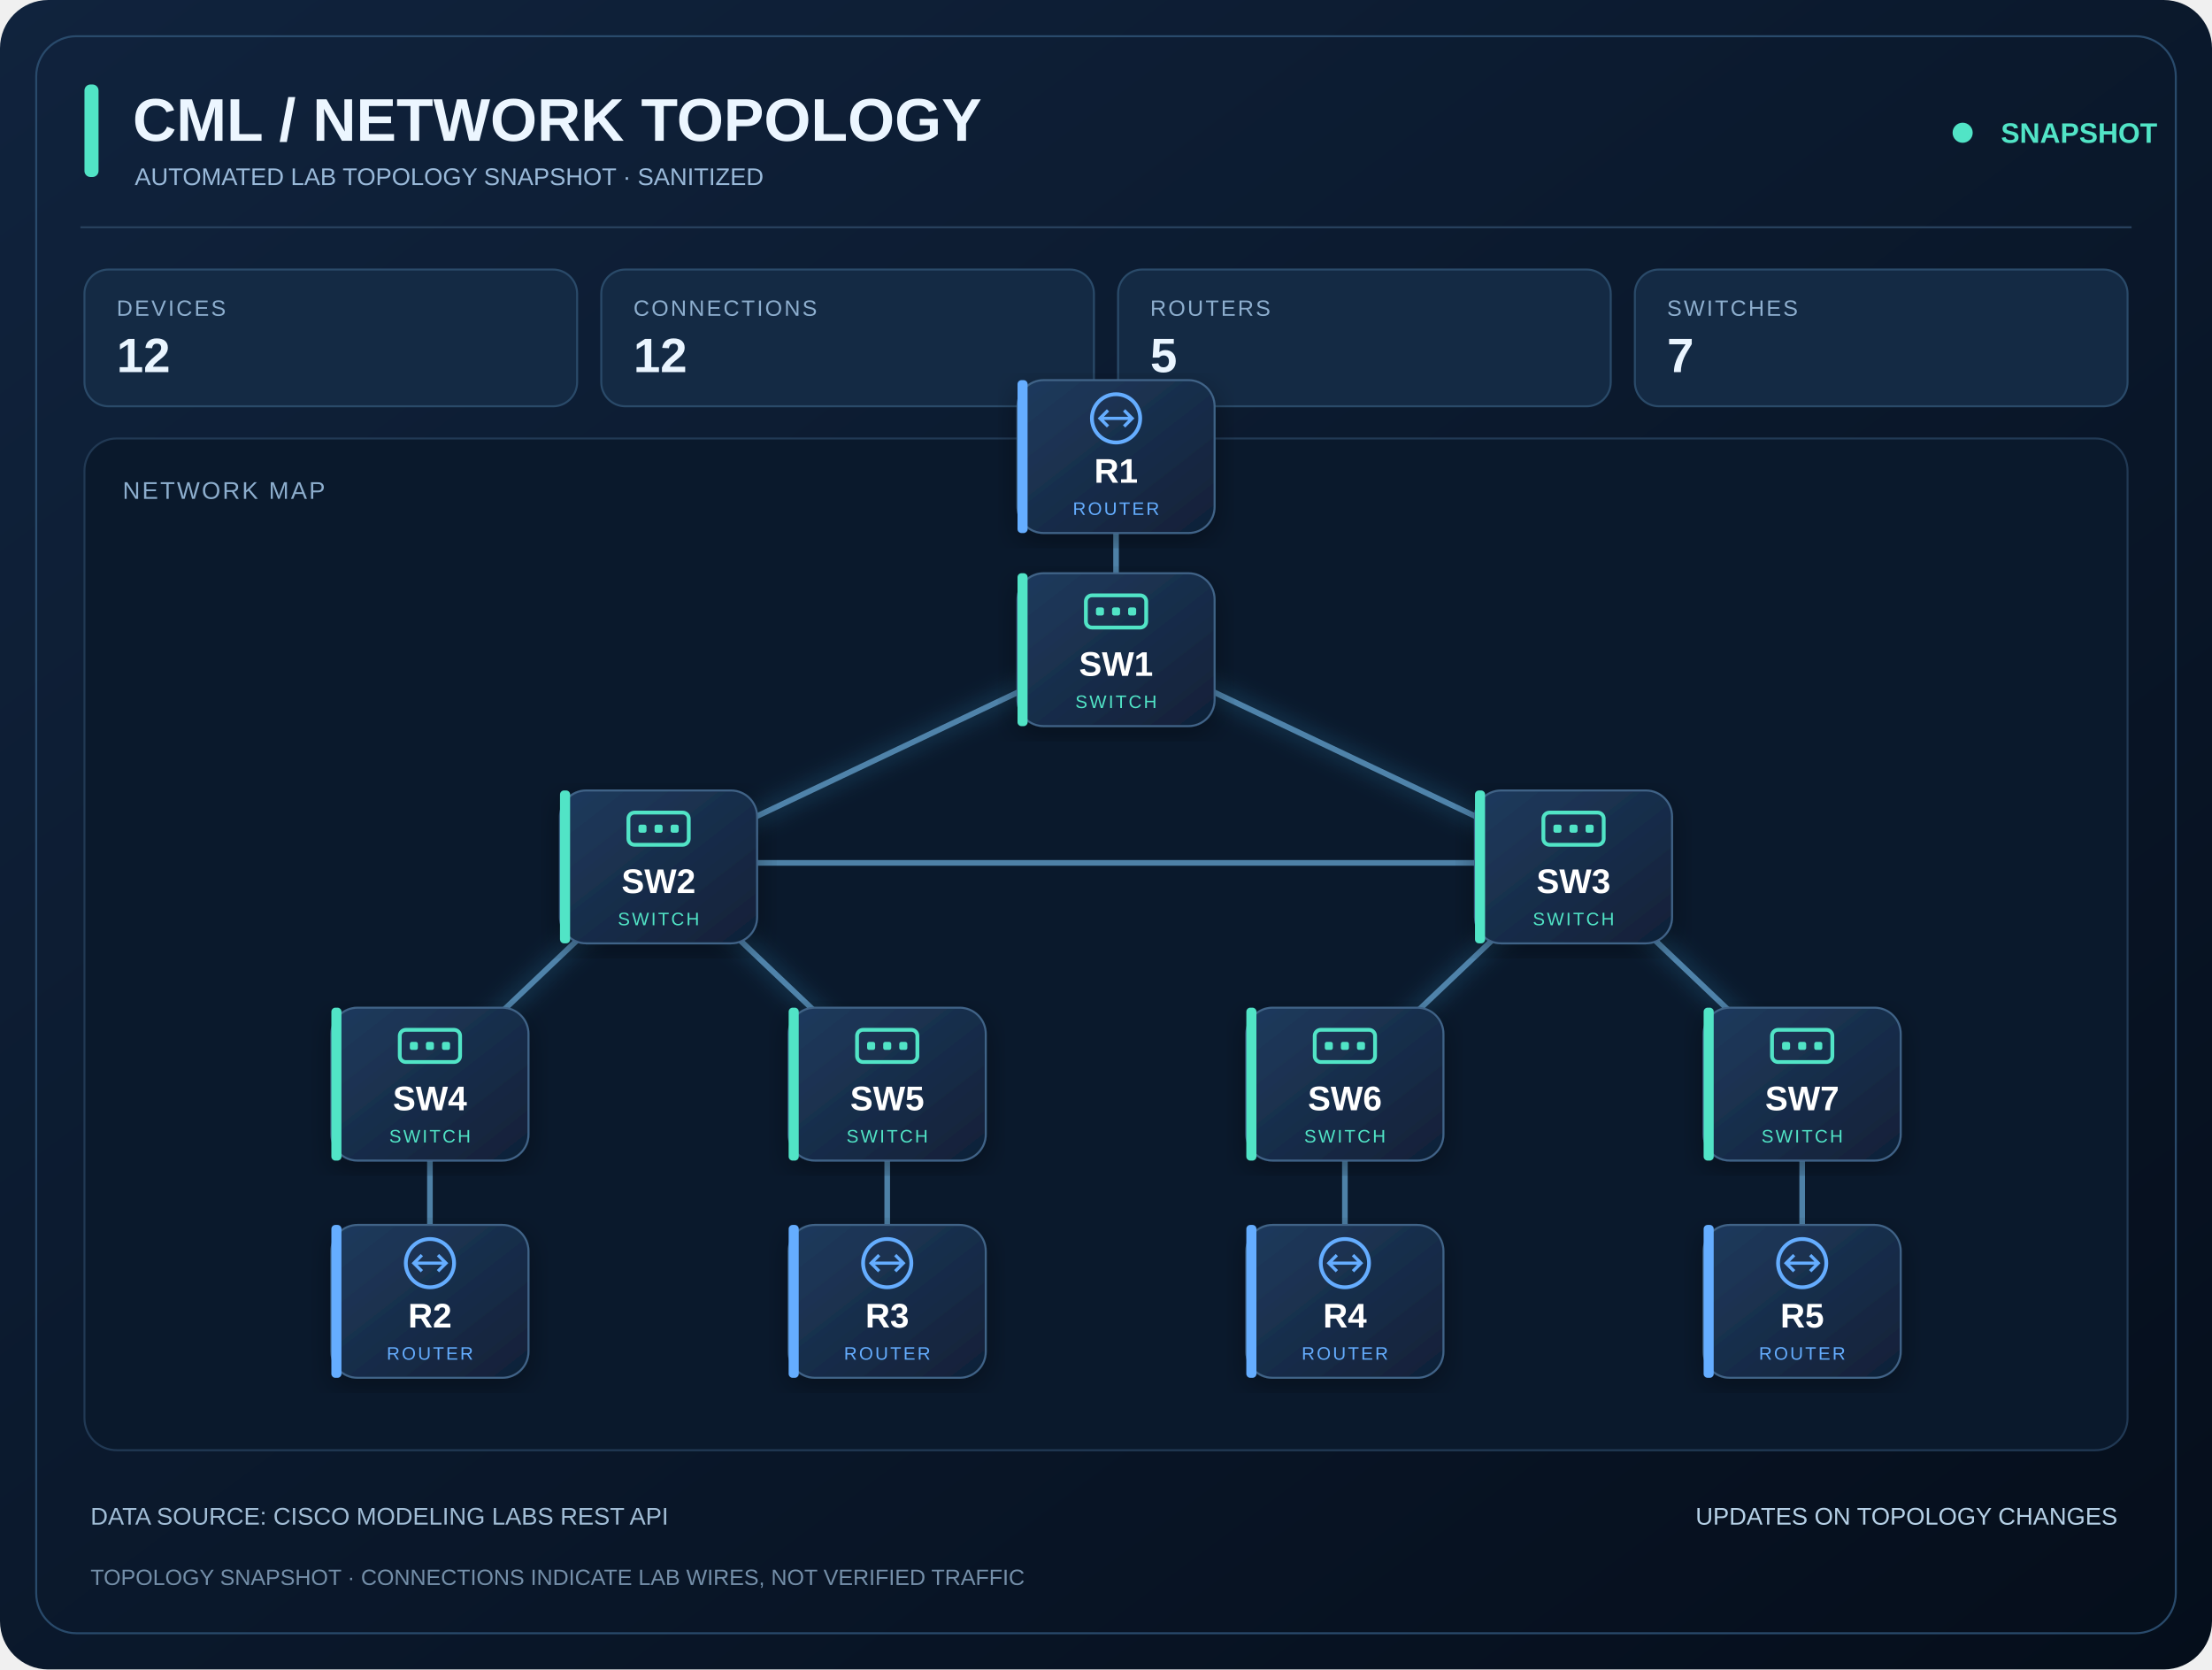
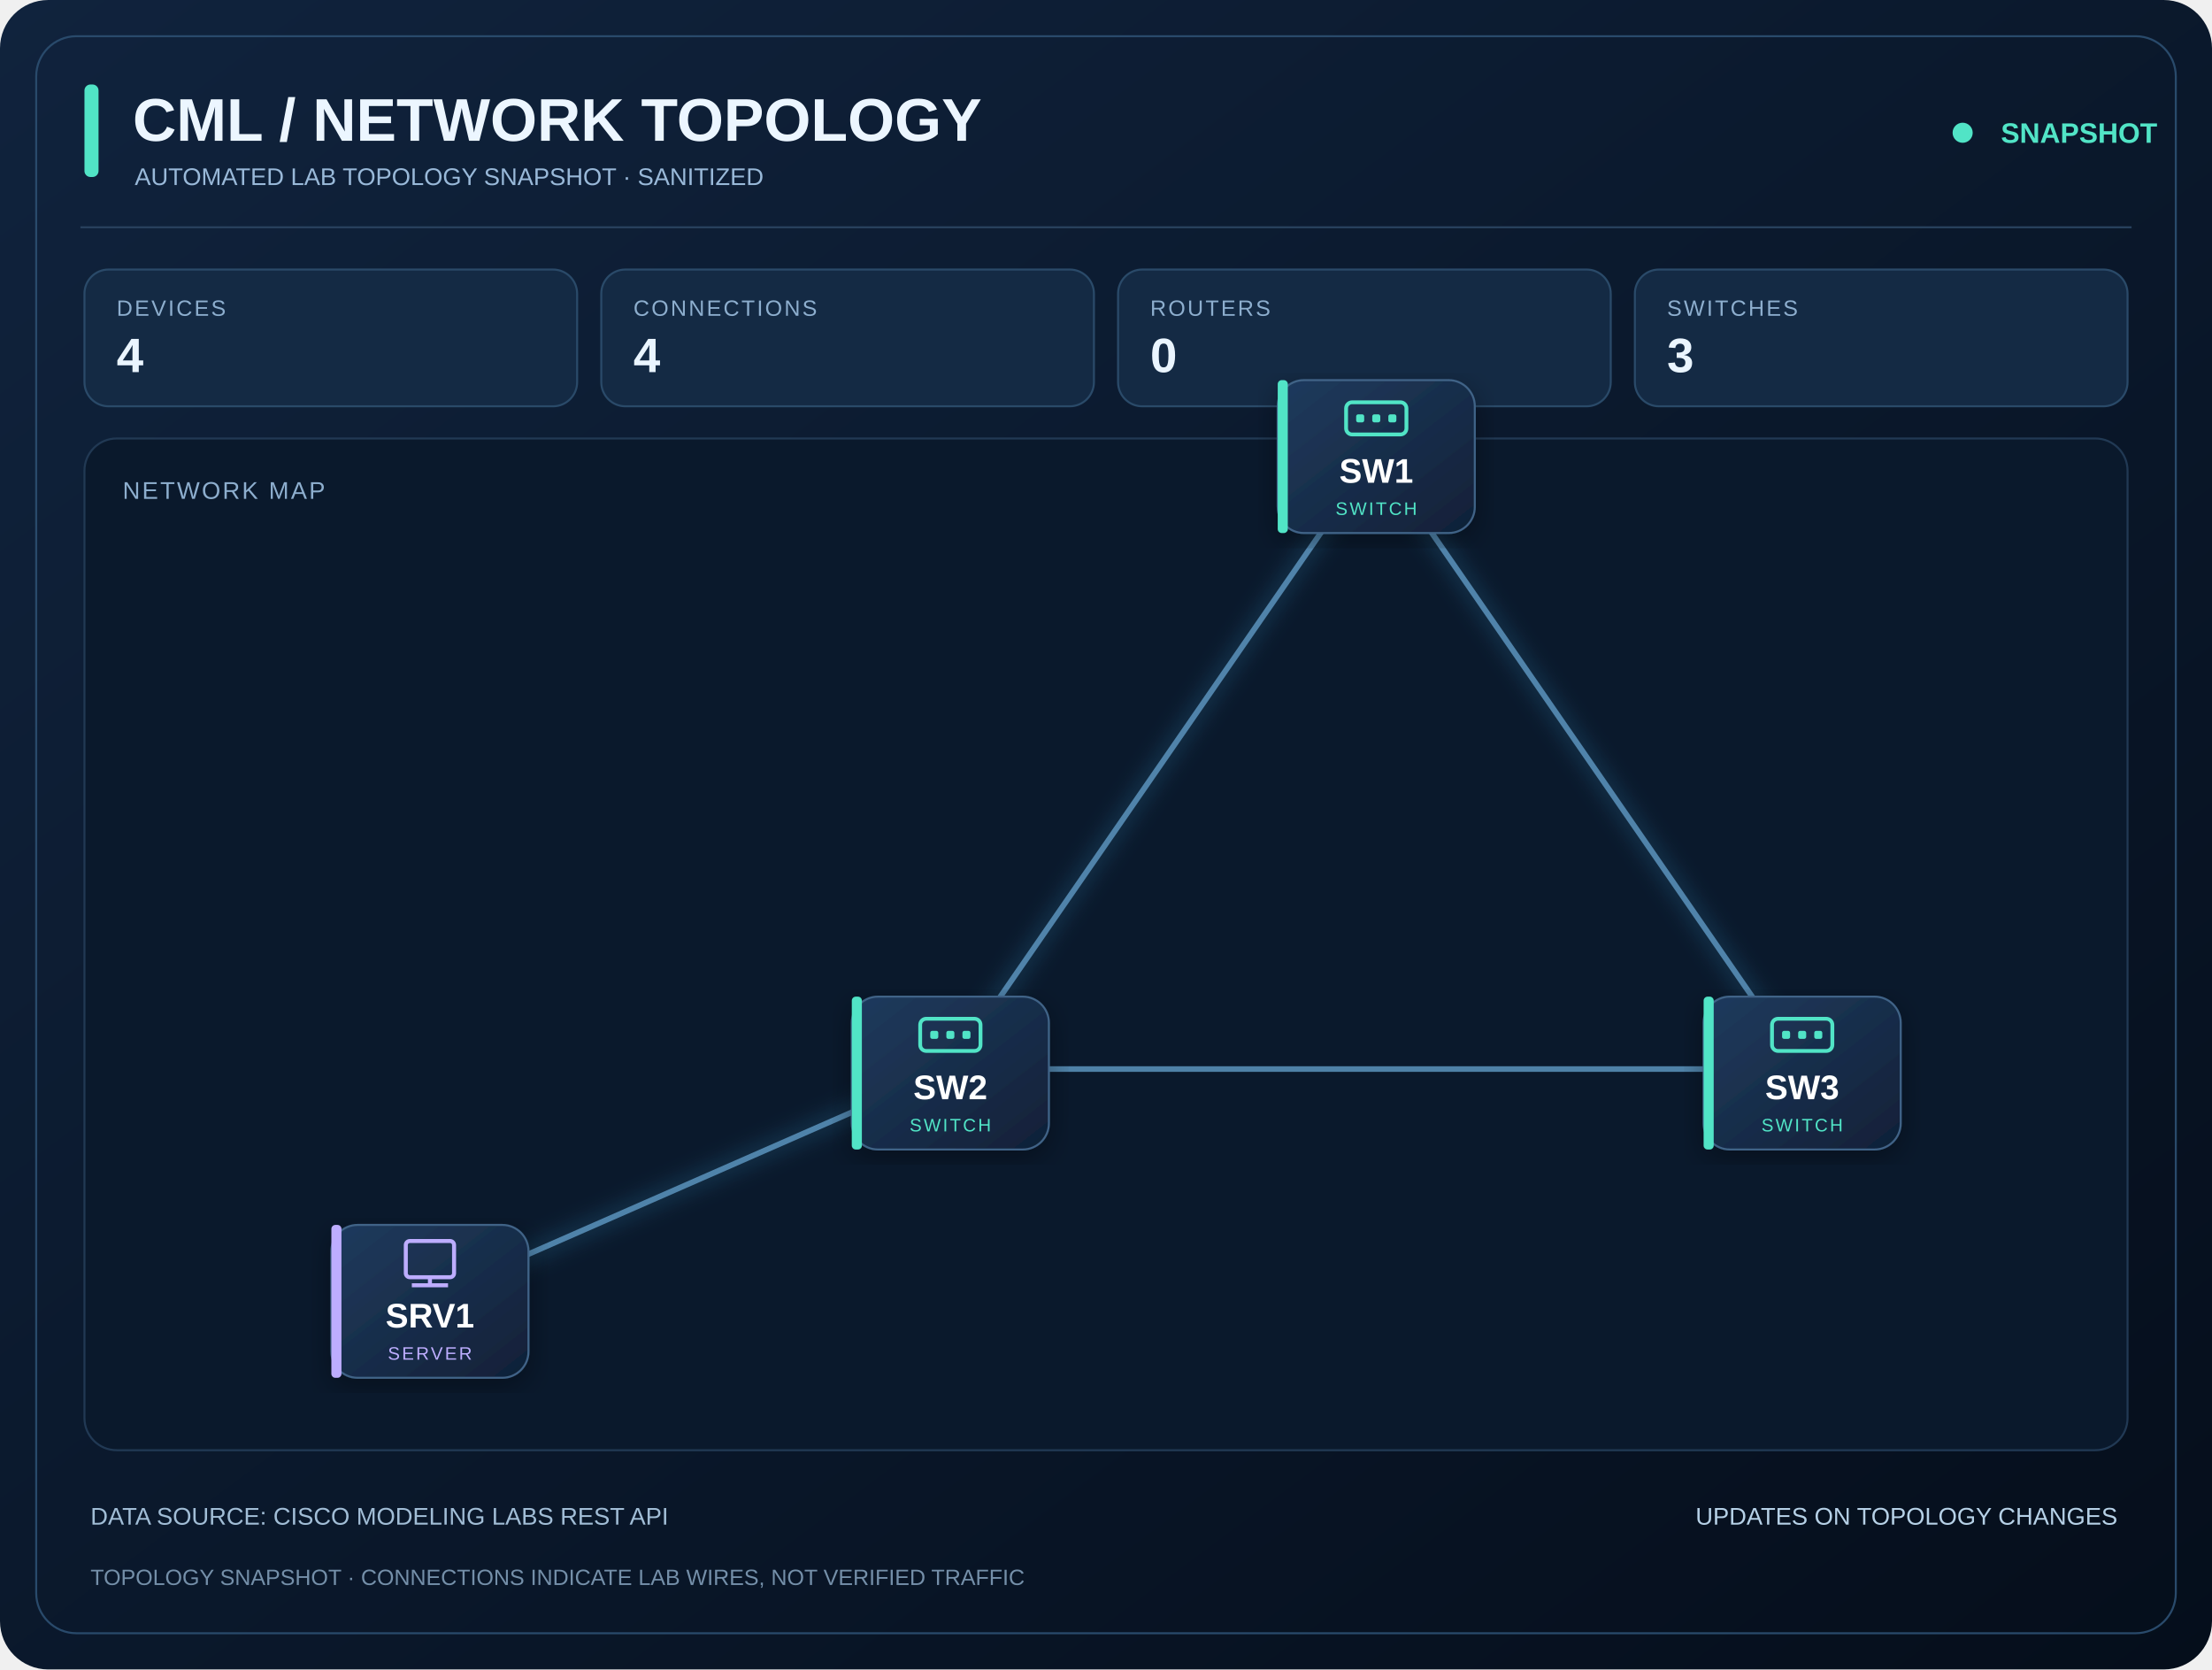
<svg xmlns="http://www.w3.org/2000/svg" width="1100" height="830" viewBox="0 0 1100 830">
  <defs>
    <linearGradient id="bg" x1="0" y1="0" x2="1" y2="1">
      <stop stop-color="#10233d" />
      <stop offset="1" stop-color="#050e1b" />
    </linearGradient>
    <linearGradient id="card" x1="0" y1="0" x2="1" y2="1">
      <stop stop-color="#203b5e" />
      <stop offset="1" stop-color="#102037" />
    </linearGradient>
    <filter id="glow">
      <feGaussianBlur stdDeviation="5" />
    </filter>
    <filter id="shadow">
      <feDropShadow dx="0" dy="4" stdDeviation="7" flood-color="#000" flood-opacity="0.35" />
    </filter>
  </defs>
  <rect width="1100" height="830" rx="24" fill="url(#bg)" />
  <rect x="18" y="18" width="1064" height="794" rx="20" fill="none" stroke="#294a6b" />
  <rect x="42" y="42" width="7" height="46" rx="3" fill="#51e4c6" />
  <text x="66" y="70" font-family="Segoe UI,Arial,sans-serif" font-size="30" font-weight="700" fill="#ecf6ff">CML / NETWORK TOPOLOGY</text>
  <text x="67" y="92" font-family="Segoe UI,Arial,sans-serif" font-size="12" fill="#99b9d9">AUTOMATED LAB TOPOLOGY SNAPSHOT  ·  SANITIZED</text>
  <circle cx="976" cy="66" r="5" fill="#51e4c6" />
  <text x="995" y="71" text-anchor="start" font-family="Segoe UI,Arial,sans-serif" font-size="14" font-weight="700" fill="#51e4c6">SNAPSHOT</text>
  <line x1="40" y1="113" x2="1060" y2="113" stroke="#28415d" />
  <rect x="42" y="134" width="245" height="68" rx="12" fill="#142a44" stroke="#2a4a69" />
  <text x="58" y="157" font-family="Segoe UI,Arial,sans-serif" font-size="11" letter-spacing="1" fill="#8daece">DEVICES</text>
-   <text x="58" y="185" font-family="Segoe UI,Arial,sans-serif" font-size="24" font-weight="700" fill="#eaf5ff">12</text>
+   <text x="58" y="185" font-family="Segoe UI,Arial,sans-serif" font-size="24" font-weight="700" fill="#eaf5ff">4</text>
  <rect x="299" y="134" width="245" height="68" rx="12" fill="#142a44" stroke="#2a4a69" />
  <text x="315" y="157" font-family="Segoe UI,Arial,sans-serif" font-size="11" letter-spacing="1" fill="#8daece">CONNECTIONS</text>
-   <text x="315" y="185" font-family="Segoe UI,Arial,sans-serif" font-size="24" font-weight="700" fill="#eaf5ff">12</text>
+   <text x="315" y="185" font-family="Segoe UI,Arial,sans-serif" font-size="24" font-weight="700" fill="#eaf5ff">4</text>
  <rect x="556" y="134" width="245" height="68" rx="12" fill="#142a44" stroke="#2a4a69" />
  <text x="572" y="157" font-family="Segoe UI,Arial,sans-serif" font-size="11" letter-spacing="1" fill="#8daece">ROUTERS</text>
-   <text x="572" y="185" font-family="Segoe UI,Arial,sans-serif" font-size="24" font-weight="700" fill="#eaf5ff">5</text>
+   <text x="572" y="185" font-family="Segoe UI,Arial,sans-serif" font-size="24" font-weight="700" fill="#eaf5ff">0</text>
  <rect x="813" y="134" width="245" height="68" rx="12" fill="#142a44" stroke="#2a4a69" />
  <text x="829" y="157" font-family="Segoe UI,Arial,sans-serif" font-size="11" letter-spacing="1" fill="#8daece">SWITCHES</text>
-   <text x="829" y="185" font-family="Segoe UI,Arial,sans-serif" font-size="24" font-weight="700" fill="#eaf5ff">7</text>
+   <text x="829" y="185" font-family="Segoe UI,Arial,sans-serif" font-size="24" font-weight="700" fill="#eaf5ff">3</text>
  <rect x="42" y="218" width="1016" height="503" rx="16" fill="#0a192c" stroke="#213954" />
  <text x="61" y="248" font-family="Segoe UI,Arial,sans-serif" font-size="12" fill="#8daece" letter-spacing="1">NETWORK MAP</text>
-   <line x1="555.0" y1="225.0" x2="555.0" y2="321.0" stroke="#318bb9" stroke-width="9" opacity="0.22" filter="url(#glow)" />
-   <line x1="555.0" y1="225.0" x2="555.0" y2="321.0" stroke="#5b93bc" stroke-width="2.8" opacity="0.85" stroke-linecap="round" />
-   <line x1="555.0" y1="321.0" x2="327.5" y2="429.0" stroke="#318bb9" stroke-width="9" opacity="0.22" filter="url(#glow)" />
-   <line x1="555.0" y1="321.0" x2="327.5" y2="429.0" stroke="#5b93bc" stroke-width="2.8" opacity="0.85" stroke-linecap="round" />
-   <line x1="555.0" y1="321.0" x2="782.5" y2="429.0" stroke="#318bb9" stroke-width="9" opacity="0.22" filter="url(#glow)" />
-   <line x1="555.0" y1="321.0" x2="782.5" y2="429.0" stroke="#5b93bc" stroke-width="2.8" opacity="0.85" stroke-linecap="round" />
-   <line x1="327.5" y1="429.0" x2="213.8" y2="537.0" stroke="#318bb9" stroke-width="9" opacity="0.22" filter="url(#glow)" />
-   <line x1="327.5" y1="429.0" x2="213.8" y2="537.0" stroke="#5b93bc" stroke-width="2.8" opacity="0.85" stroke-linecap="round" />
-   <line x1="327.5" y1="429.0" x2="441.2" y2="537.0" stroke="#318bb9" stroke-width="9" opacity="0.22" filter="url(#glow)" />
-   <line x1="327.5" y1="429.0" x2="441.2" y2="537.0" stroke="#5b93bc" stroke-width="2.8" opacity="0.85" stroke-linecap="round" />
-   <line x1="782.5" y1="429.0" x2="668.8" y2="537.0" stroke="#318bb9" stroke-width="9" opacity="0.22" filter="url(#glow)" />
-   <line x1="782.5" y1="429.0" x2="668.8" y2="537.0" stroke="#5b93bc" stroke-width="2.8" opacity="0.85" stroke-linecap="round" />
-   <line x1="782.5" y1="429.0" x2="896.2" y2="537.0" stroke="#318bb9" stroke-width="9" opacity="0.22" filter="url(#glow)" />
-   <line x1="782.5" y1="429.0" x2="896.2" y2="537.0" stroke="#5b93bc" stroke-width="2.8" opacity="0.85" stroke-linecap="round" />
-   <line x1="327.5" y1="429.0" x2="782.5" y2="429.0" stroke="#318bb9" stroke-width="9" opacity="0.22" filter="url(#glow)" />
-   <line x1="327.5" y1="429.0" x2="782.5" y2="429.0" stroke="#5b93bc" stroke-width="2.8" opacity="0.85" stroke-linecap="round" />
-   <line x1="213.8" y1="537.0" x2="213.8" y2="645.0" stroke="#318bb9" stroke-width="9" opacity="0.22" filter="url(#glow)" />
-   <line x1="213.8" y1="537.0" x2="213.8" y2="645.0" stroke="#5b93bc" stroke-width="2.8" opacity="0.85" stroke-linecap="round" />
-   <line x1="441.2" y1="537.0" x2="441.2" y2="645.0" stroke="#318bb9" stroke-width="9" opacity="0.22" filter="url(#glow)" />
-   <line x1="441.2" y1="537.0" x2="441.2" y2="645.0" stroke="#5b93bc" stroke-width="2.8" opacity="0.85" stroke-linecap="round" />
-   <line x1="668.8" y1="537.0" x2="668.8" y2="645.0" stroke="#318bb9" stroke-width="9" opacity="0.22" filter="url(#glow)" />
-   <line x1="668.8" y1="537.0" x2="668.8" y2="645.0" stroke="#5b93bc" stroke-width="2.8" opacity="0.85" stroke-linecap="round" />
-   <line x1="896.2" y1="537.0" x2="896.2" y2="645.0" stroke="#318bb9" stroke-width="9" opacity="0.22" filter="url(#glow)" />
-   <line x1="896.2" y1="537.0" x2="896.2" y2="645.0" stroke="#5b93bc" stroke-width="2.8" opacity="0.85" stroke-linecap="round" />
-   <g transform="translate(555.0 225.0)" filter="url(#shadow)">
-     <rect x="-49" y="-36" width="98" height="76" rx="13" fill="url(#card)" stroke="#406387" />
-     <rect x="-49" y="-36" width="5" height="76" rx="2" fill="#65adff" />
-     <circle cx="0" cy="-17" r="12" fill="none" stroke="#65adff" stroke-width="1.9" />
-     <path d="M -8 -17 H 8 M -4 -21 L -8 -17 L -4 -13 M 4 -21 L 8 -17 L 4 -13" fill="none" stroke="#65adff" stroke-width="1.6" />
-     <text x="0" y="15" text-anchor="middle" font-family="Segoe UI,Arial,sans-serif" font-size="17" font-weight="700" fill="#fff">R1</text>
-     <text x="0" y="31" text-anchor="middle" font-family="Segoe UI,Arial,sans-serif" font-size="9" letter-spacing="1" fill="#65adff">ROUTER</text>
-   </g>
-   <g transform="translate(555.0 321.0)" filter="url(#shadow)">
+   <line x1="684.4" y1="225.0" x2="472.6" y2="531.5" stroke="#318bb9" stroke-width="9" opacity="0.22" filter="url(#glow)" />
+   <line x1="684.4" y1="225.0" x2="472.6" y2="531.5" stroke="#5b93bc" stroke-width="2.8" opacity="0.85" stroke-linecap="round" />
+   <line x1="472.6" y1="531.5" x2="896.2" y2="531.5" stroke="#318bb9" stroke-width="9" opacity="0.22" filter="url(#glow)" />
+   <line x1="472.6" y1="531.5" x2="896.2" y2="531.5" stroke="#5b93bc" stroke-width="2.8" opacity="0.85" stroke-linecap="round" />
+   <line x1="896.2" y1="531.5" x2="684.4" y2="225.0" stroke="#318bb9" stroke-width="9" opacity="0.22" filter="url(#glow)" />
+   <line x1="896.2" y1="531.5" x2="684.4" y2="225.0" stroke="#5b93bc" stroke-width="2.8" opacity="0.85" stroke-linecap="round" />
+   <line x1="213.8" y1="645.0" x2="472.6" y2="531.5" stroke="#318bb9" stroke-width="9" opacity="0.22" filter="url(#glow)" />
+   <line x1="213.8" y1="645.0" x2="472.6" y2="531.5" stroke="#5b93bc" stroke-width="2.8" opacity="0.85" stroke-linecap="round" />
+   <g transform="translate(684.4 225.0)" filter="url(#shadow)">
    <rect x="-49" y="-36" width="98" height="76" rx="13" fill="url(#card)" stroke="#406387" />
    <rect x="-49" y="-36" width="5" height="76" rx="2" fill="#51e4c6" />
    <rect x="-15" y="-25" width="30" height="16" rx="3" fill="none" stroke="#51e4c6" stroke-width="1.9" />
    <rect x="-10" y="-19" width="4" height="4" rx="1" fill="#51e4c6" />
    <rect x="-2" y="-19" width="4" height="4" rx="1" fill="#51e4c6" />
    <rect x="6" y="-19" width="4" height="4" rx="1" fill="#51e4c6" />
    <text x="0" y="15" text-anchor="middle" font-family="Segoe UI,Arial,sans-serif" font-size="17" font-weight="700" fill="#fff">SW1</text>
    <text x="0" y="31" text-anchor="middle" font-family="Segoe UI,Arial,sans-serif" font-size="9" letter-spacing="1" fill="#51e4c6">SWITCH</text>
  </g>
-   <g transform="translate(327.5 429.0)" filter="url(#shadow)">
+   <g transform="translate(472.6 531.5)" filter="url(#shadow)">
    <rect x="-49" y="-36" width="98" height="76" rx="13" fill="url(#card)" stroke="#406387" />
    <rect x="-49" y="-36" width="5" height="76" rx="2" fill="#51e4c6" />
    <rect x="-15" y="-25" width="30" height="16" rx="3" fill="none" stroke="#51e4c6" stroke-width="1.9" />
    <rect x="-10" y="-19" width="4" height="4" rx="1" fill="#51e4c6" />
    <rect x="-2" y="-19" width="4" height="4" rx="1" fill="#51e4c6" />
    <rect x="6" y="-19" width="4" height="4" rx="1" fill="#51e4c6" />
    <text x="0" y="15" text-anchor="middle" font-family="Segoe UI,Arial,sans-serif" font-size="17" font-weight="700" fill="#fff">SW2</text>
    <text x="0" y="31" text-anchor="middle" font-family="Segoe UI,Arial,sans-serif" font-size="9" letter-spacing="1" fill="#51e4c6">SWITCH</text>
  </g>
-   <g transform="translate(782.5 429.0)" filter="url(#shadow)">
+   <g transform="translate(896.2 531.5)" filter="url(#shadow)">
    <rect x="-49" y="-36" width="98" height="76" rx="13" fill="url(#card)" stroke="#406387" />
    <rect x="-49" y="-36" width="5" height="76" rx="2" fill="#51e4c6" />
    <rect x="-15" y="-25" width="30" height="16" rx="3" fill="none" stroke="#51e4c6" stroke-width="1.9" />
    <rect x="-10" y="-19" width="4" height="4" rx="1" fill="#51e4c6" />
    <rect x="-2" y="-19" width="4" height="4" rx="1" fill="#51e4c6" />
    <rect x="6" y="-19" width="4" height="4" rx="1" fill="#51e4c6" />
    <text x="0" y="15" text-anchor="middle" font-family="Segoe UI,Arial,sans-serif" font-size="17" font-weight="700" fill="#fff">SW3</text>
    <text x="0" y="31" text-anchor="middle" font-family="Segoe UI,Arial,sans-serif" font-size="9" letter-spacing="1" fill="#51e4c6">SWITCH</text>
  </g>
-   <g transform="translate(213.8 537.0)" filter="url(#shadow)">
-     <rect x="-49" y="-36" width="98" height="76" rx="13" fill="url(#card)" stroke="#406387" />
-     <rect x="-49" y="-36" width="5" height="76" rx="2" fill="#51e4c6" />
-     <rect x="-15" y="-25" width="30" height="16" rx="3" fill="none" stroke="#51e4c6" stroke-width="1.9" />
-     <rect x="-10" y="-19" width="4" height="4" rx="1" fill="#51e4c6" />
-     <rect x="-2" y="-19" width="4" height="4" rx="1" fill="#51e4c6" />
-     <rect x="6" y="-19" width="4" height="4" rx="1" fill="#51e4c6" />
-     <text x="0" y="15" text-anchor="middle" font-family="Segoe UI,Arial,sans-serif" font-size="17" font-weight="700" fill="#fff">SW4</text>
-     <text x="0" y="31" text-anchor="middle" font-family="Segoe UI,Arial,sans-serif" font-size="9" letter-spacing="1" fill="#51e4c6">SWITCH</text>
-   </g>
-   <g transform="translate(441.2 537.0)" filter="url(#shadow)">
-     <rect x="-49" y="-36" width="98" height="76" rx="13" fill="url(#card)" stroke="#406387" />
-     <rect x="-49" y="-36" width="5" height="76" rx="2" fill="#51e4c6" />
-     <rect x="-15" y="-25" width="30" height="16" rx="3" fill="none" stroke="#51e4c6" stroke-width="1.9" />
-     <rect x="-10" y="-19" width="4" height="4" rx="1" fill="#51e4c6" />
-     <rect x="-2" y="-19" width="4" height="4" rx="1" fill="#51e4c6" />
-     <rect x="6" y="-19" width="4" height="4" rx="1" fill="#51e4c6" />
-     <text x="0" y="15" text-anchor="middle" font-family="Segoe UI,Arial,sans-serif" font-size="17" font-weight="700" fill="#fff">SW5</text>
-     <text x="0" y="31" text-anchor="middle" font-family="Segoe UI,Arial,sans-serif" font-size="9" letter-spacing="1" fill="#51e4c6">SWITCH</text>
-   </g>
-   <g transform="translate(668.8 537.0)" filter="url(#shadow)">
-     <rect x="-49" y="-36" width="98" height="76" rx="13" fill="url(#card)" stroke="#406387" />
-     <rect x="-49" y="-36" width="5" height="76" rx="2" fill="#51e4c6" />
-     <rect x="-15" y="-25" width="30" height="16" rx="3" fill="none" stroke="#51e4c6" stroke-width="1.9" />
-     <rect x="-10" y="-19" width="4" height="4" rx="1" fill="#51e4c6" />
-     <rect x="-2" y="-19" width="4" height="4" rx="1" fill="#51e4c6" />
-     <rect x="6" y="-19" width="4" height="4" rx="1" fill="#51e4c6" />
-     <text x="0" y="15" text-anchor="middle" font-family="Segoe UI,Arial,sans-serif" font-size="17" font-weight="700" fill="#fff">SW6</text>
-     <text x="0" y="31" text-anchor="middle" font-family="Segoe UI,Arial,sans-serif" font-size="9" letter-spacing="1" fill="#51e4c6">SWITCH</text>
-   </g>
-   <g transform="translate(896.2 537.0)" filter="url(#shadow)">
-     <rect x="-49" y="-36" width="98" height="76" rx="13" fill="url(#card)" stroke="#406387" />
-     <rect x="-49" y="-36" width="5" height="76" rx="2" fill="#51e4c6" />
-     <rect x="-15" y="-25" width="30" height="16" rx="3" fill="none" stroke="#51e4c6" stroke-width="1.9" />
-     <rect x="-10" y="-19" width="4" height="4" rx="1" fill="#51e4c6" />
-     <rect x="-2" y="-19" width="4" height="4" rx="1" fill="#51e4c6" />
-     <rect x="6" y="-19" width="4" height="4" rx="1" fill="#51e4c6" />
-     <text x="0" y="15" text-anchor="middle" font-family="Segoe UI,Arial,sans-serif" font-size="17" font-weight="700" fill="#fff">SW7</text>
-     <text x="0" y="31" text-anchor="middle" font-family="Segoe UI,Arial,sans-serif" font-size="9" letter-spacing="1" fill="#51e4c6">SWITCH</text>
-   </g>
  <g transform="translate(213.8 645.0)" filter="url(#shadow)">
    <rect x="-49" y="-36" width="98" height="76" rx="13" fill="url(#card)" stroke="#406387" />
-     <rect x="-49" y="-36" width="5" height="76" rx="2" fill="#65adff" />
-     <circle cx="0" cy="-17" r="12" fill="none" stroke="#65adff" stroke-width="1.9" />
-     <path d="M -8 -17 H 8 M -4 -21 L -8 -17 L -4 -13 M 4 -21 L 8 -17 L 4 -13" fill="none" stroke="#65adff" stroke-width="1.6" />
-     <text x="0" y="15" text-anchor="middle" font-family="Segoe UI,Arial,sans-serif" font-size="17" font-weight="700" fill="#fff">R2</text>
-     <text x="0" y="31" text-anchor="middle" font-family="Segoe UI,Arial,sans-serif" font-size="9" letter-spacing="1" fill="#65adff">ROUTER</text>
-   </g>
-   <g transform="translate(441.2 645.0)" filter="url(#shadow)">
-     <rect x="-49" y="-36" width="98" height="76" rx="13" fill="url(#card)" stroke="#406387" />
-     <rect x="-49" y="-36" width="5" height="76" rx="2" fill="#65adff" />
-     <circle cx="0" cy="-17" r="12" fill="none" stroke="#65adff" stroke-width="1.9" />
-     <path d="M -8 -17 H 8 M -4 -21 L -8 -17 L -4 -13 M 4 -21 L 8 -17 L 4 -13" fill="none" stroke="#65adff" stroke-width="1.6" />
-     <text x="0" y="15" text-anchor="middle" font-family="Segoe UI,Arial,sans-serif" font-size="17" font-weight="700" fill="#fff">R3</text>
-     <text x="0" y="31" text-anchor="middle" font-family="Segoe UI,Arial,sans-serif" font-size="9" letter-spacing="1" fill="#65adff">ROUTER</text>
-   </g>
-   <g transform="translate(668.8 645.0)" filter="url(#shadow)">
-     <rect x="-49" y="-36" width="98" height="76" rx="13" fill="url(#card)" stroke="#406387" />
-     <rect x="-49" y="-36" width="5" height="76" rx="2" fill="#65adff" />
-     <circle cx="0" cy="-17" r="12" fill="none" stroke="#65adff" stroke-width="1.9" />
-     <path d="M -8 -17 H 8 M -4 -21 L -8 -17 L -4 -13 M 4 -21 L 8 -17 L 4 -13" fill="none" stroke="#65adff" stroke-width="1.6" />
-     <text x="0" y="15" text-anchor="middle" font-family="Segoe UI,Arial,sans-serif" font-size="17" font-weight="700" fill="#fff">R4</text>
-     <text x="0" y="31" text-anchor="middle" font-family="Segoe UI,Arial,sans-serif" font-size="9" letter-spacing="1" fill="#65adff">ROUTER</text>
-   </g>
-   <g transform="translate(896.2 645.0)" filter="url(#shadow)">
-     <rect x="-49" y="-36" width="98" height="76" rx="13" fill="url(#card)" stroke="#406387" />
-     <rect x="-49" y="-36" width="5" height="76" rx="2" fill="#65adff" />
-     <circle cx="0" cy="-17" r="12" fill="none" stroke="#65adff" stroke-width="1.9" />
-     <path d="M -8 -17 H 8 M -4 -21 L -8 -17 L -4 -13 M 4 -21 L 8 -17 L 4 -13" fill="none" stroke="#65adff" stroke-width="1.6" />
-     <text x="0" y="15" text-anchor="middle" font-family="Segoe UI,Arial,sans-serif" font-size="17" font-weight="700" fill="#fff">R5</text>
-     <text x="0" y="31" text-anchor="middle" font-family="Segoe UI,Arial,sans-serif" font-size="9" letter-spacing="1" fill="#65adff">ROUTER</text>
+     <rect x="-49" y="-36" width="5" height="76" rx="2" fill="#bdadff" />
+     <rect x="-12" y="-28" width="24" height="18" rx="2" fill="none" stroke="#bdadff" stroke-width="2" />
+     <path d="M0 -10 V-6 M-9 -6 H9" stroke="#bdadff" stroke-width="2" />
+     <text x="0" y="15" text-anchor="middle" font-family="Segoe UI,Arial,sans-serif" font-size="17" font-weight="700" fill="#fff">SRV1</text>
+     <text x="0" y="31" text-anchor="middle" font-family="Segoe UI,Arial,sans-serif" font-size="9" letter-spacing="1" fill="#bdadff">SERVER</text>
  </g>
  <text x="45" y="758" font-family="Segoe UI,Arial,sans-serif" font-size="12" fill="#a1bdd6">DATA SOURCE: CISCO MODELING LABS REST API</text>
  <text x="1053" y="758" text-anchor="end" font-family="Segoe UI,Arial,sans-serif" font-size="12" fill="#b6d1e7">UPDATES ON TOPOLOGY CHANGES</text>
  <text x="45" y="788" font-family="Segoe UI,Arial,sans-serif" font-size="11" fill="#748fa9">TOPOLOGY SNAPSHOT  ·  CONNECTIONS INDICATE LAB WIRES, NOT VERIFIED TRAFFIC</text>
</svg>
